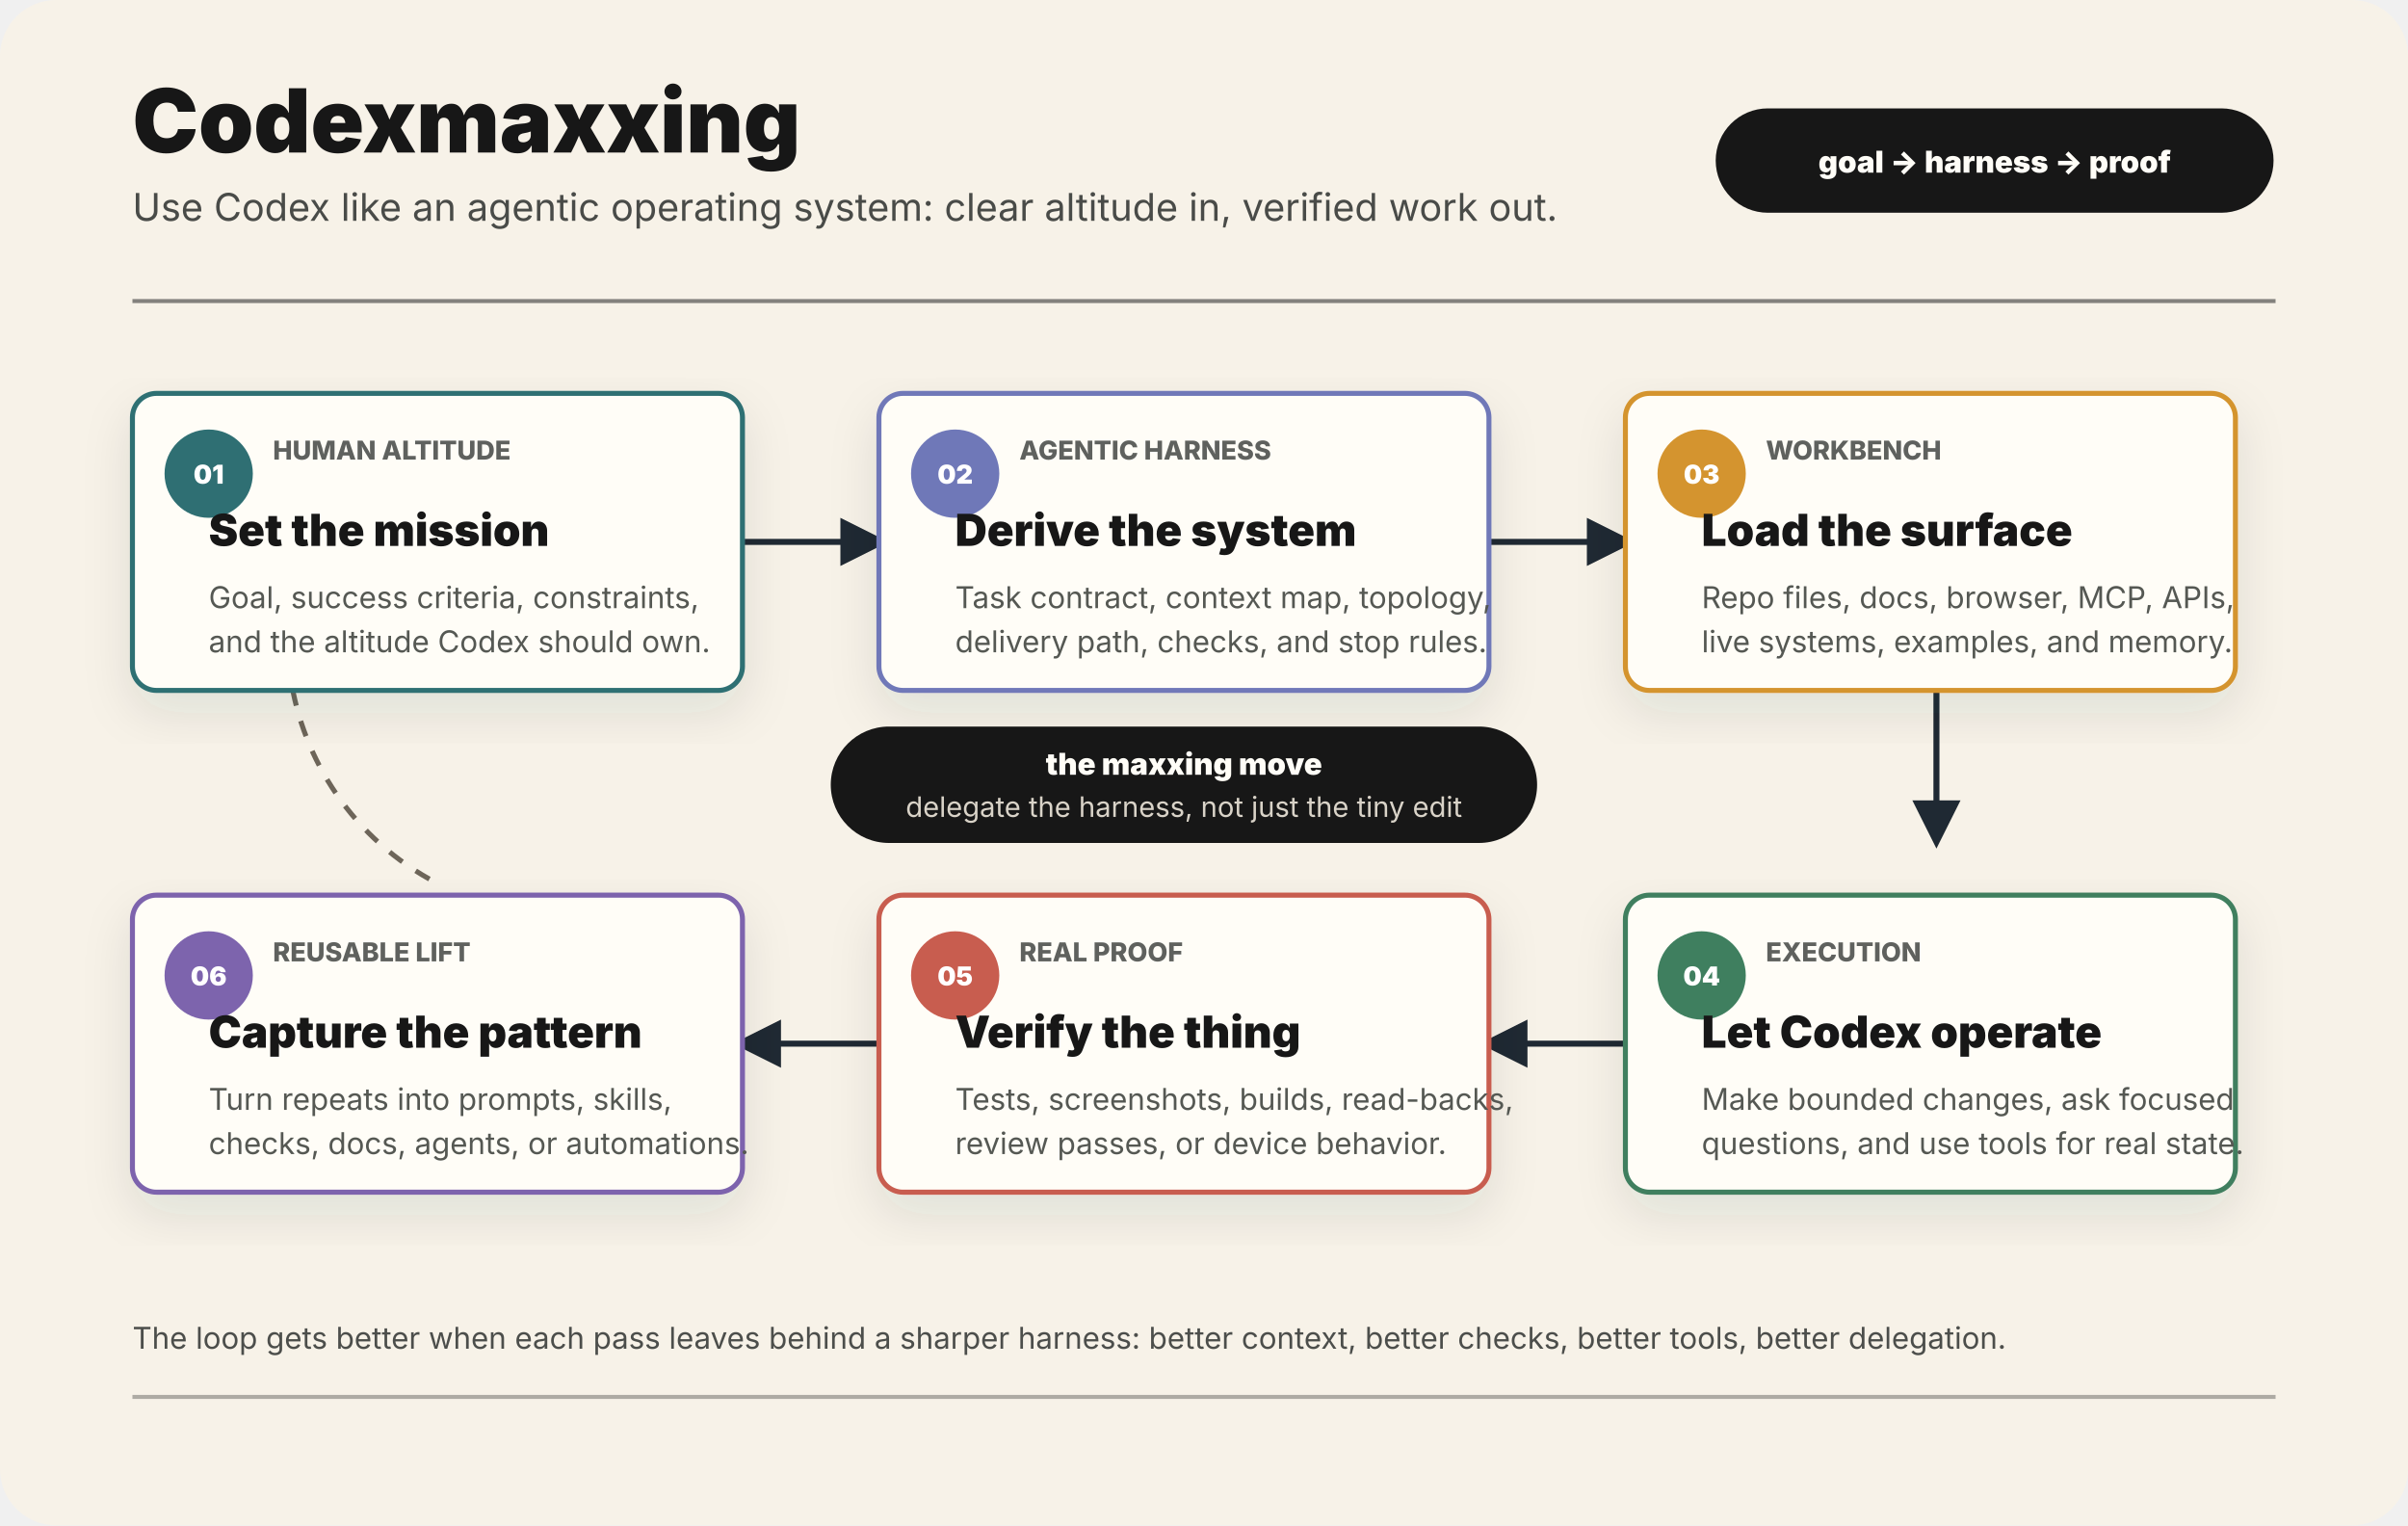
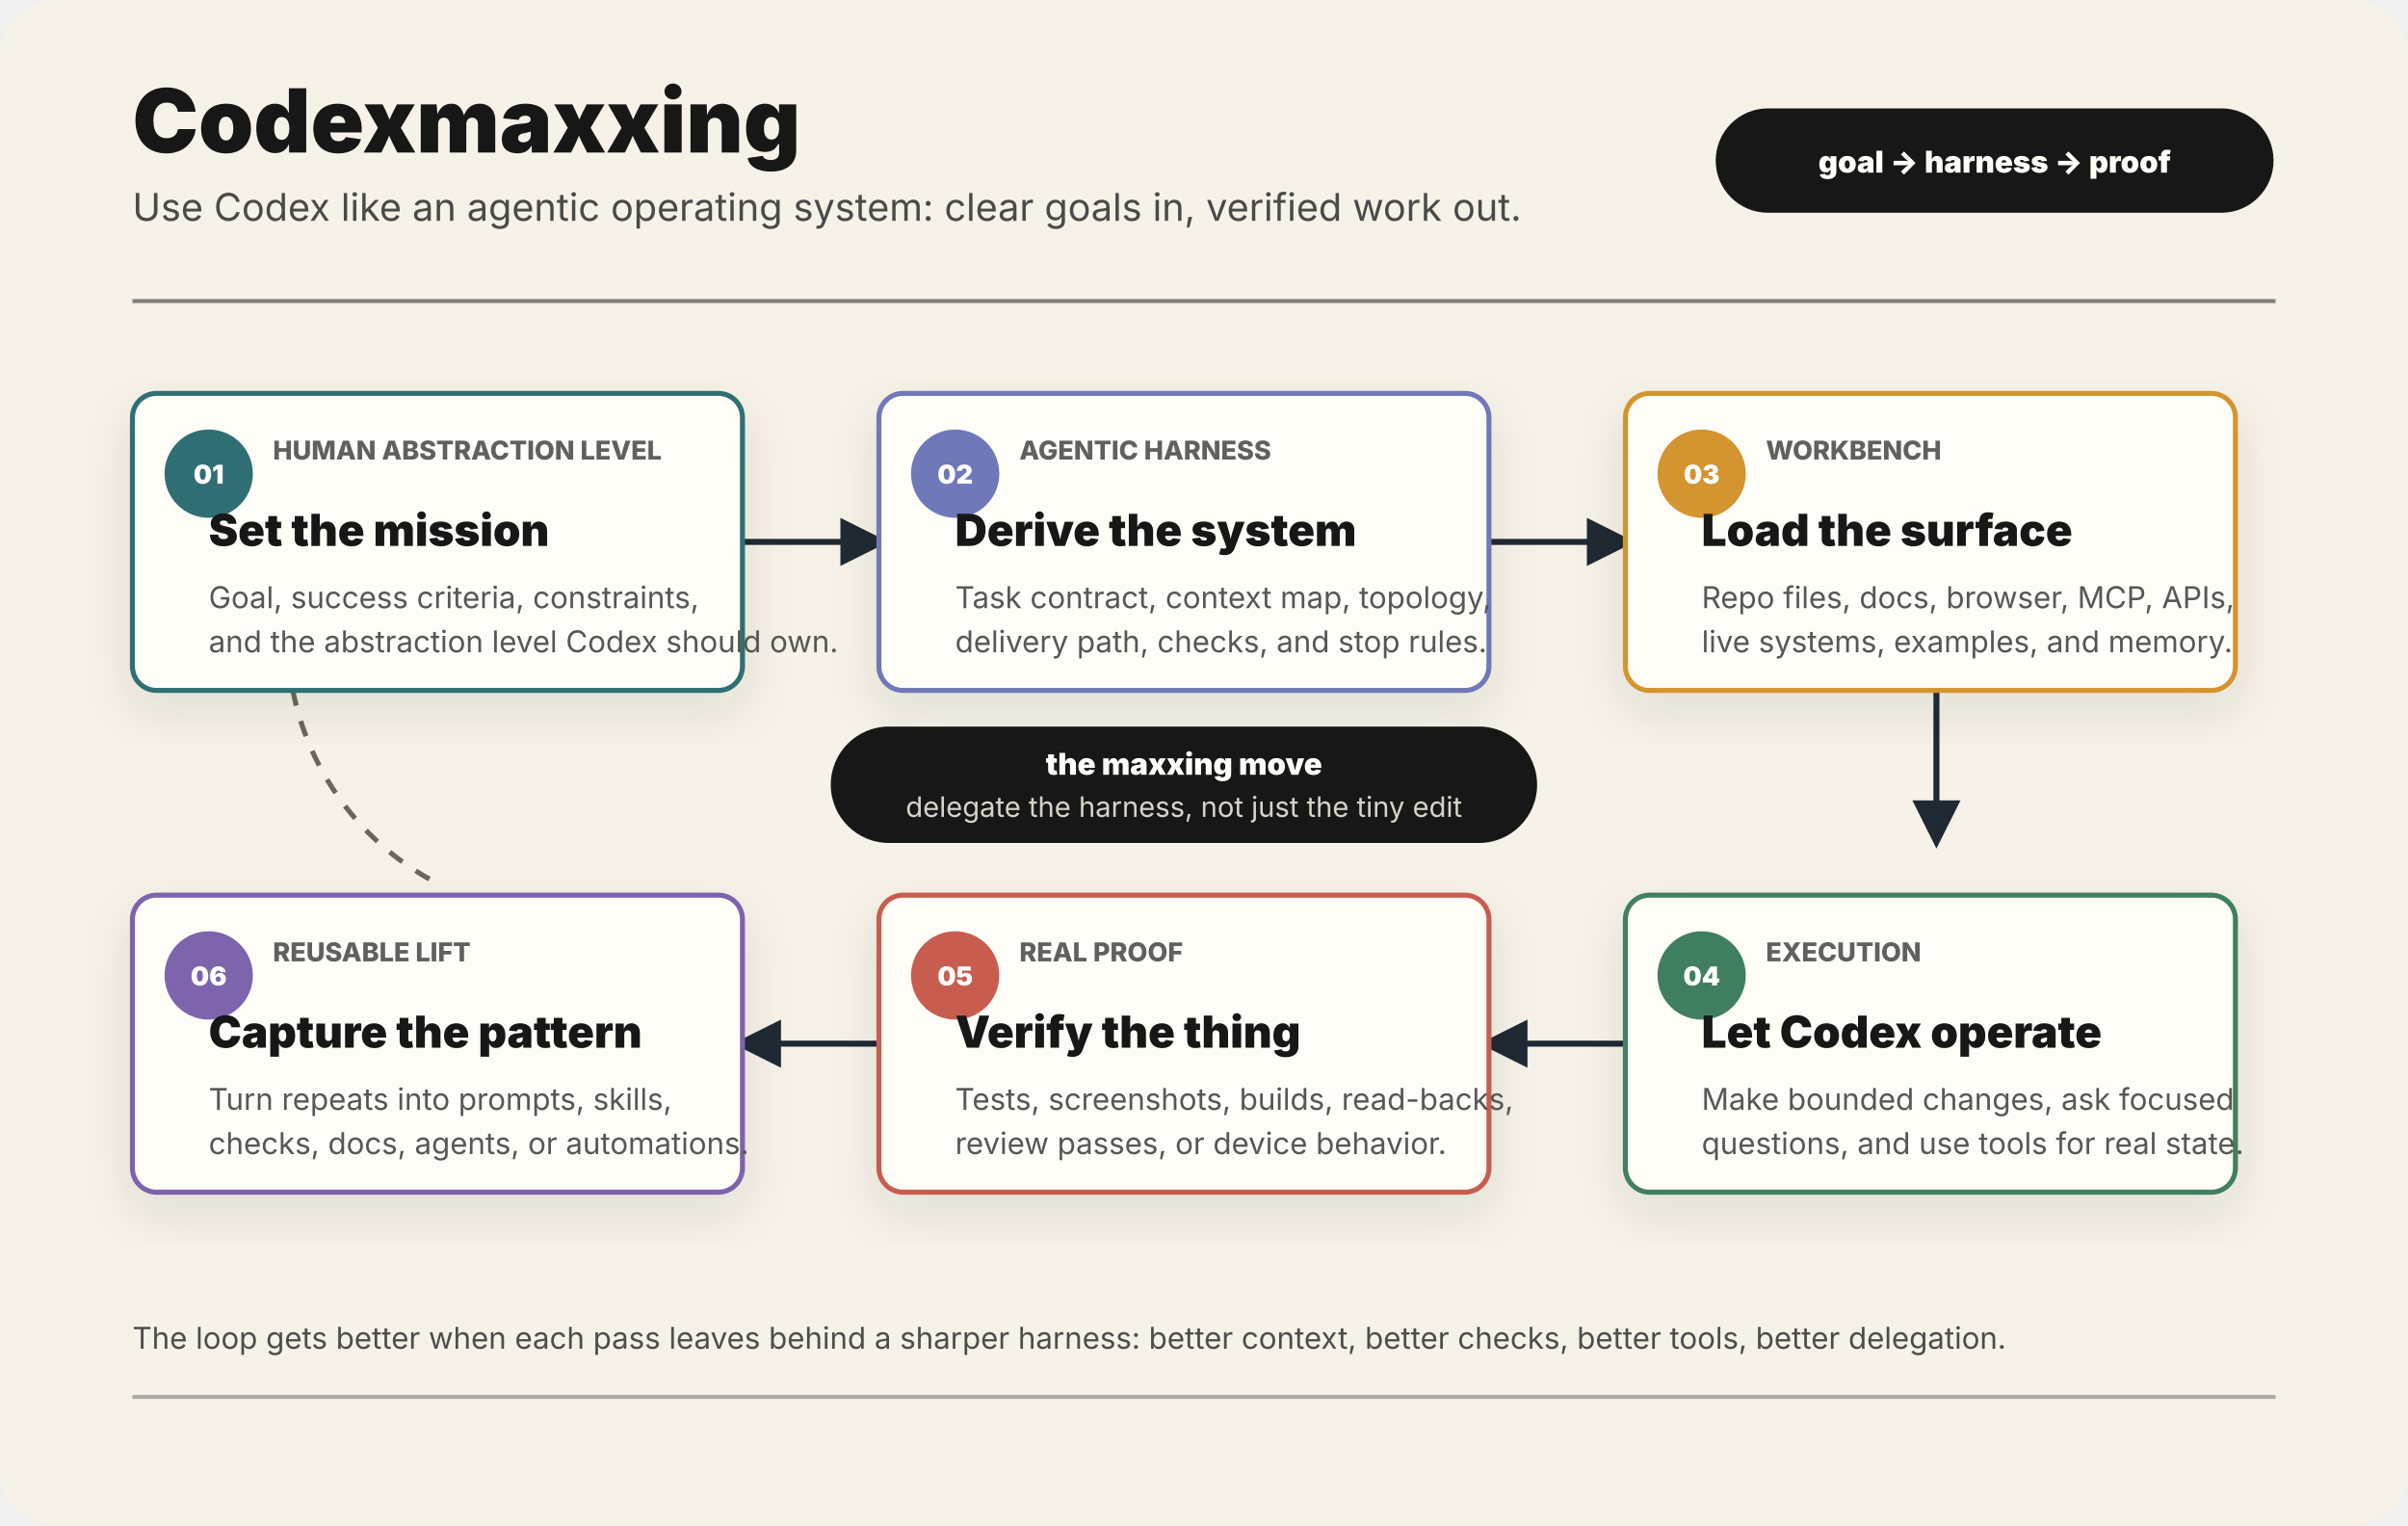
<svg xmlns="http://www.w3.org/2000/svg" width="1200" height="760" viewBox="0 0 1200 760" role="img" aria-labelledby="title desc">
  <defs>
    <marker id="arrow" viewBox="0 0 10 10" refX="8" refY="5" markerWidth="8" markerHeight="8" orient="auto-start-reverse">
      <path d="M 0 0 L 10 5 L 0 10 z" fill="#1f2933" />
    </marker>
    <filter id="soft-shadow" x="-10%" y="-12%" width="120%" height="130%">
      <feDropShadow dx="0" dy="10" stdDeviation="12" flood-color="#1f2933" flood-opacity="0.10" />
    </filter>
    <style>
      .bg { fill: #f7f2e8; }
      .ink { fill: #171717; }
      .muted { fill: #5f615e; }
      .hairline { stroke: #242424; stroke-width: 2; fill: none; }
      .flow { stroke: #1f2933; stroke-width: 3; fill: none; marker-end: url(#arrow); }
      .return { stroke: #6d6559; stroke-width: 2.5; fill: none; stroke-dasharray: 8 8; marker-end: url(#arrow); }
      .card { fill: #fffdf7; stroke-width: 2.5; filter: url(#soft-shadow); }
      .stage { font-family: ui-sans-serif, -apple-system, BlinkMacSystemFont, "Segoe UI", sans-serif; font-size: 13px; font-weight: 900; fill: #ffffff; text-anchor: middle; dominant-baseline: middle; }
      .title { font-family: ui-sans-serif, -apple-system, BlinkMacSystemFont, "Segoe UI", sans-serif; font-size: 44px; font-weight: 900; letter-spacing: 0; fill: #171717; }
      .subtitle { font-family: ui-sans-serif, -apple-system, BlinkMacSystemFont, "Segoe UI", sans-serif; font-size: 19px; fill: #494b48; }
      .card-title { font-family: ui-sans-serif, -apple-system, BlinkMacSystemFont, "Segoe UI", sans-serif; font-size: 22px; font-weight: 850; fill: #171717; }
      .card-copy { font-family: ui-sans-serif, -apple-system, BlinkMacSystemFont, "Segoe UI", sans-serif; font-size: 15px; fill: #555853; }
      .small-label { font-family: ui-sans-serif, -apple-system, BlinkMacSystemFont, "Segoe UI", sans-serif; font-size: 13px; font-weight: 800; fill: #5f615e; letter-spacing: 0; }
      .caption { font-family: ui-sans-serif, -apple-system, BlinkMacSystemFont, "Segoe UI", sans-serif; font-size: 15px; fill: #4c4e4b; }
    </style>
  </defs>
  <rect class="bg" width="1200" height="760" rx="28" />
  <g>
    <text x="66" y="76" class="title">Codexmaxxing</text>
-     <text x="66" y="110" class="subtitle">Use Codex like an agentic operating system: clear altitude in, verified work out.</text>
+     <text x="66" y="110" class="subtitle">Use Codex like an agentic operating system: clear goals in, verified work out.</text>
    <rect x="855" y="54" width="278" height="52" rx="26" fill="#171717" />
    <text x="994" y="86" fill="#fffdf7" font-family="ui-sans-serif, -apple-system, BlinkMacSystemFont, Segoe UI, sans-serif" font-size="15" font-weight="850" text-anchor="middle">goal -&gt; harness -&gt; proof</text>
  </g>
  <g opacity="0.55">
    <path d="M66 150 H1134" class="hairline" />
  </g>
  <g>
    <path class="flow" d="M370 270 H438" />
    <path class="flow" d="M742 270 H810" />
    <path class="flow" d="M965 338 V418" />
    <path class="flow" d="M810 520 H742" />
    <path class="flow" d="M438 520 H370" />
    <path class="return" d="M214 438 C132 392 118 276 190 224" />
  </g>
  <g>
    <rect class="card" x="66" y="196" width="304" height="148" rx="12" stroke="#2f6f73" />
    <circle cx="104" cy="236" r="22" fill="#2f6f73" />
    <text x="104" y="236" class="stage">01</text>
-     <text x="136" y="229" class="small-label">HUMAN ALTITUDE</text>
+     <text x="136" y="229" class="small-label">HUMAN ABSTRACTION LEVEL</text>
    <text x="104" y="272" class="card-title">Set the mission</text>
    <text x="104" y="303" class="card-copy">
      <tspan x="104" dy="0">Goal, success criteria, constraints,</tspan>
-       <tspan x="104" dy="22">and the altitude Codex should own.</tspan>
+       <tspan x="104" dy="22">and the abstraction level Codex should own.</tspan>
    </text>
  </g>
  <g>
    <rect class="card" x="438" y="196" width="304" height="148" rx="12" stroke="#6f78b8" />
    <circle cx="476" cy="236" r="22" fill="#6f78b8" />
    <text x="476" y="236" class="stage">02</text>
    <text x="508" y="229" class="small-label">AGENTIC HARNESS</text>
    <text x="476" y="272" class="card-title">Derive the system</text>
    <text x="476" y="303" class="card-copy">
      <tspan x="476" dy="0">Task contract, context map, topology,</tspan>
      <tspan x="476" dy="22">delivery path, checks, and stop rules.</tspan>
    </text>
  </g>
  <g>
    <rect class="card" x="810" y="196" width="304" height="148" rx="12" stroke="#d4942f" />
    <circle cx="848" cy="236" r="22" fill="#d4942f" />
    <text x="848" y="236" class="stage">03</text>
    <text x="880" y="229" class="small-label">WORKBENCH</text>
    <text x="848" y="272" class="card-title">Load the surface</text>
    <text x="848" y="303" class="card-copy">
      <tspan x="848" dy="0">Repo files, docs, browser, MCP, APIs,</tspan>
      <tspan x="848" dy="22">live systems, examples, and memory.</tspan>
    </text>
  </g>
  <g>
    <rect class="card" x="810" y="446" width="304" height="148" rx="12" stroke="#3f7f5f" />
    <circle cx="848" cy="486" r="22" fill="#3f7f5f" />
    <text x="848" y="486" class="stage">04</text>
    <text x="880" y="479" class="small-label">EXECUTION</text>
    <text x="848" y="522" class="card-title">Let Codex operate</text>
    <text x="848" y="553" class="card-copy">
      <tspan x="848" dy="0">Make bounded changes, ask focused</tspan>
      <tspan x="848" dy="22">questions, and use tools for real state.</tspan>
    </text>
  </g>
  <g>
    <rect class="card" x="438" y="446" width="304" height="148" rx="12" stroke="#c85d4f" />
    <circle cx="476" cy="486" r="22" fill="#c85d4f" />
    <text x="476" y="486" class="stage">05</text>
    <text x="508" y="479" class="small-label">REAL PROOF</text>
    <text x="476" y="522" class="card-title">Verify the thing</text>
    <text x="476" y="553" class="card-copy">
      <tspan x="476" dy="0">Tests, screenshots, builds, read-backs,</tspan>
      <tspan x="476" dy="22">review passes, or device behavior.</tspan>
    </text>
  </g>
  <g>
    <rect class="card" x="66" y="446" width="304" height="148" rx="12" stroke="#7d64ad" />
    <circle cx="104" cy="486" r="22" fill="#7d64ad" />
    <text x="104" y="486" class="stage">06</text>
    <text x="136" y="479" class="small-label">REUSABLE LIFT</text>
    <text x="104" y="522" class="card-title">Capture the pattern</text>
    <text x="104" y="553" class="card-copy">
      <tspan x="104" dy="0">Turn repeats into prompts, skills,</tspan>
      <tspan x="104" dy="22">checks, docs, agents, or automations.</tspan>
    </text>
  </g>
  <g>
    <rect x="414" y="362" width="352" height="58" rx="29" fill="#171717" />
    <text x="590" y="386" fill="#fffdf7" font-family="ui-sans-serif, -apple-system, BlinkMacSystemFont, Segoe UI, sans-serif" font-size="15" font-weight="850" text-anchor="middle">the maxxing move</text>
    <text x="590" y="407" fill="#d9d3c8" font-family="ui-sans-serif, -apple-system, BlinkMacSystemFont, Segoe UI, sans-serif" font-size="14" text-anchor="middle">delegate the harness, not just the tiny edit</text>
  </g>
  <g>
    <text x="66" y="672" class="caption">The loop gets better when each pass leaves behind a sharper harness: better context, better checks, better tools, better delegation.</text>
    <path d="M66 696 H1134" class="hairline" opacity="0.35" />
  </g>
</svg>
